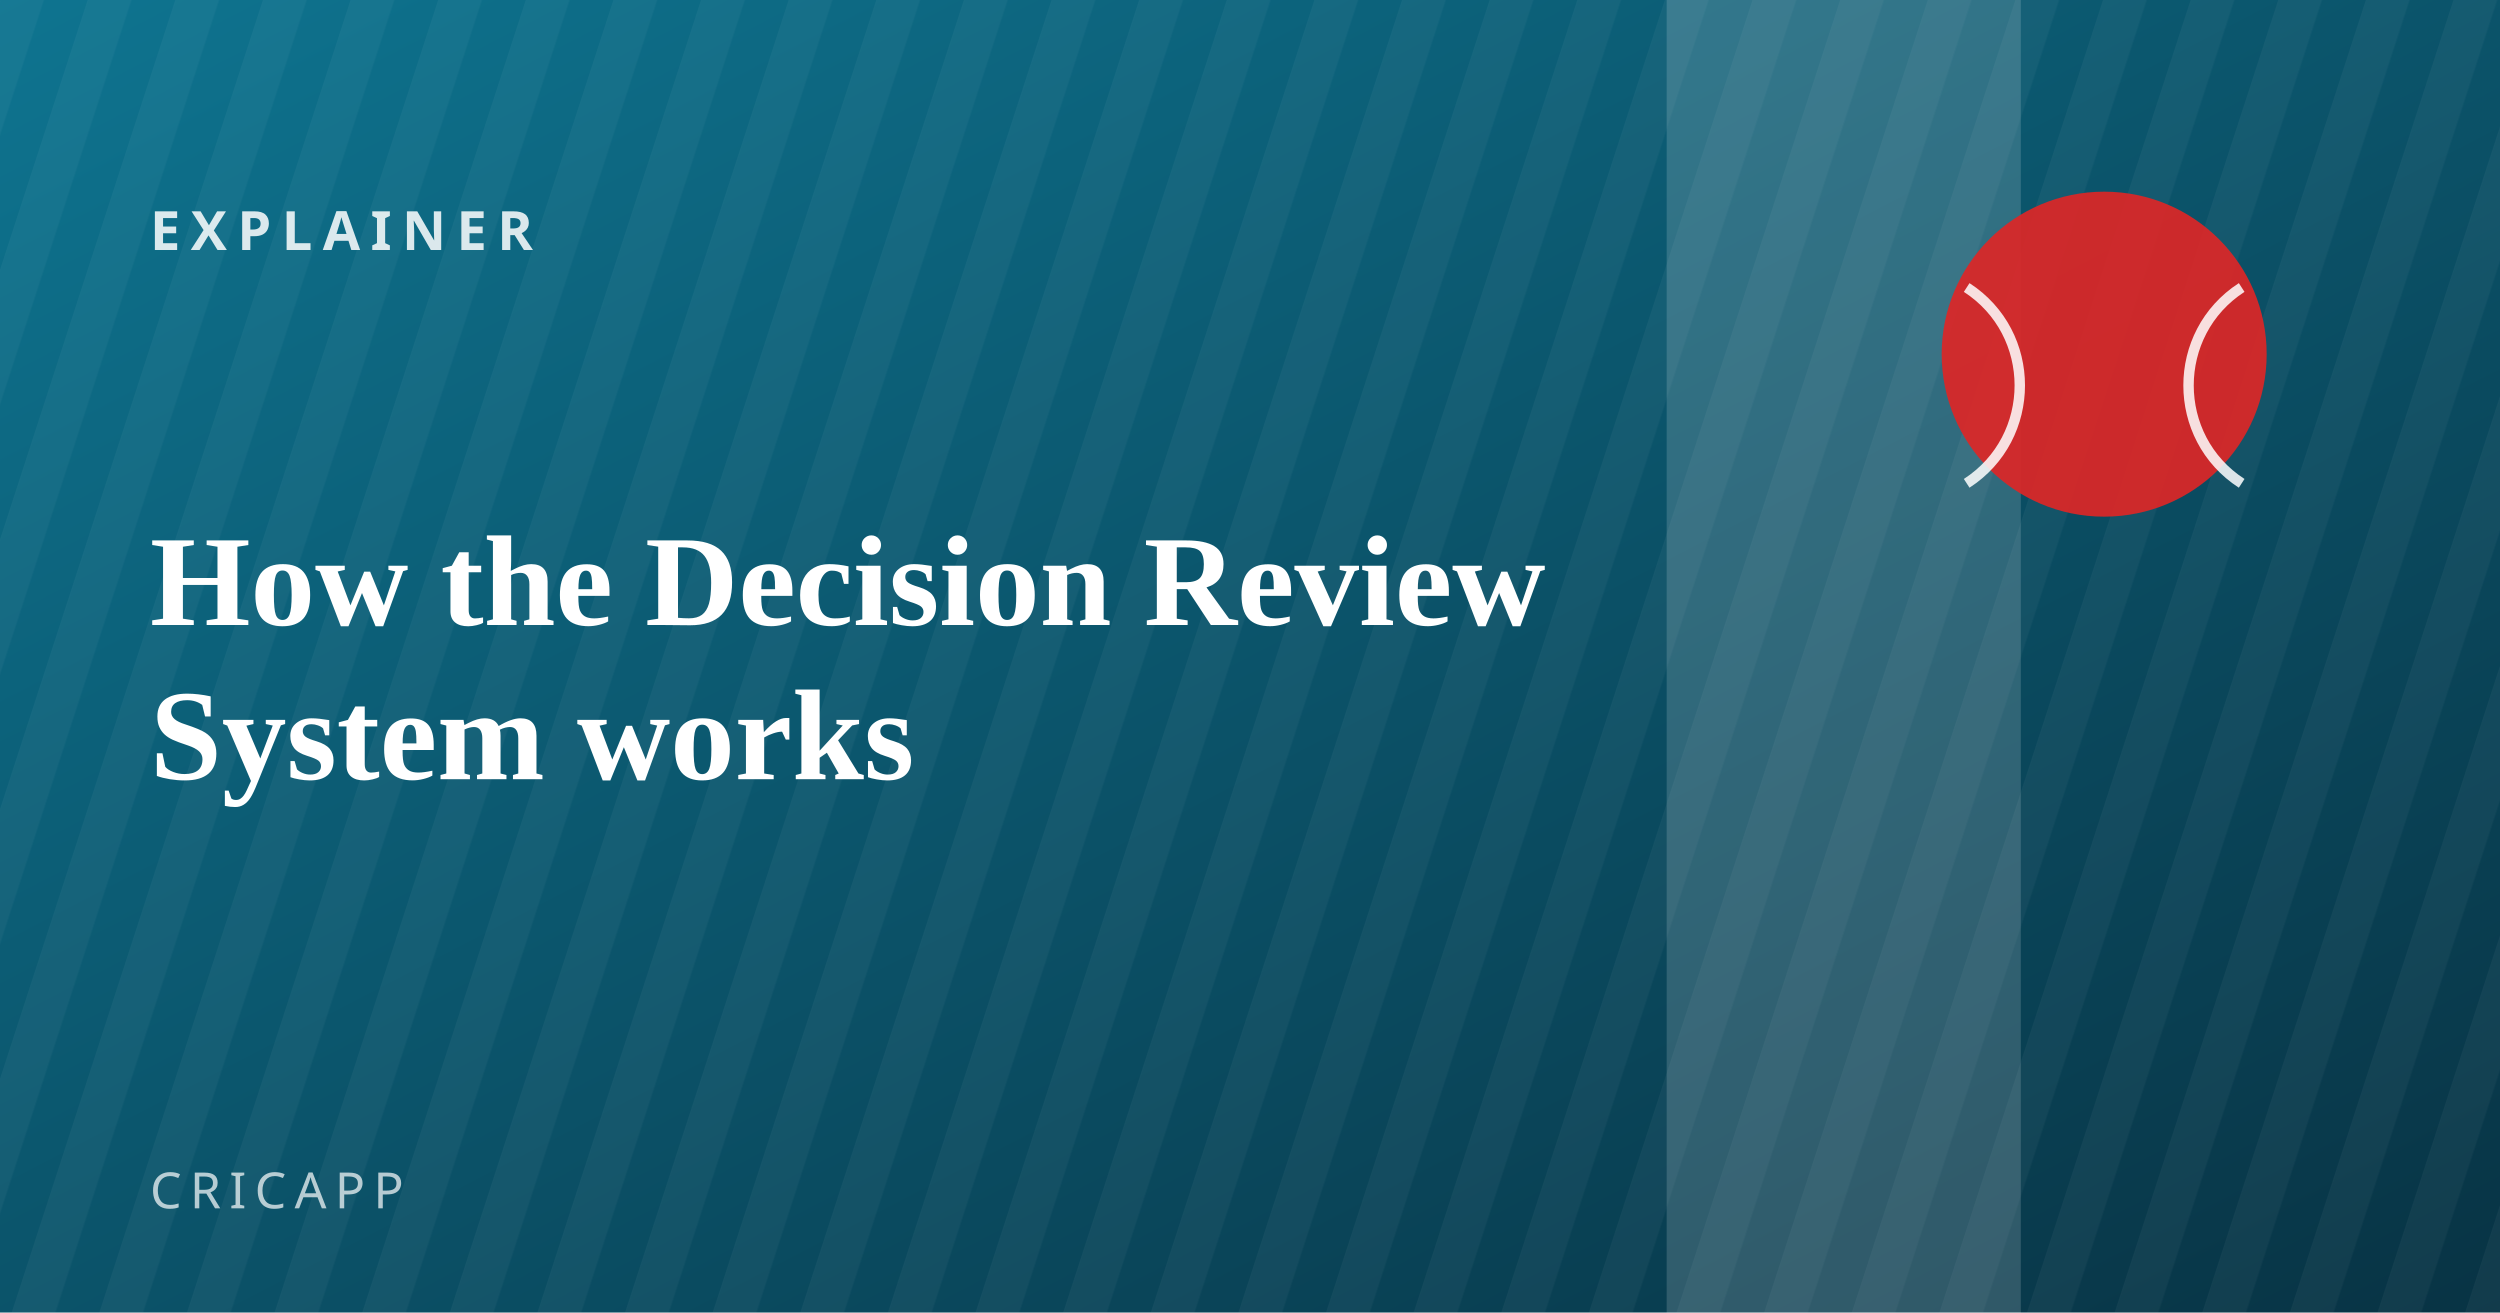
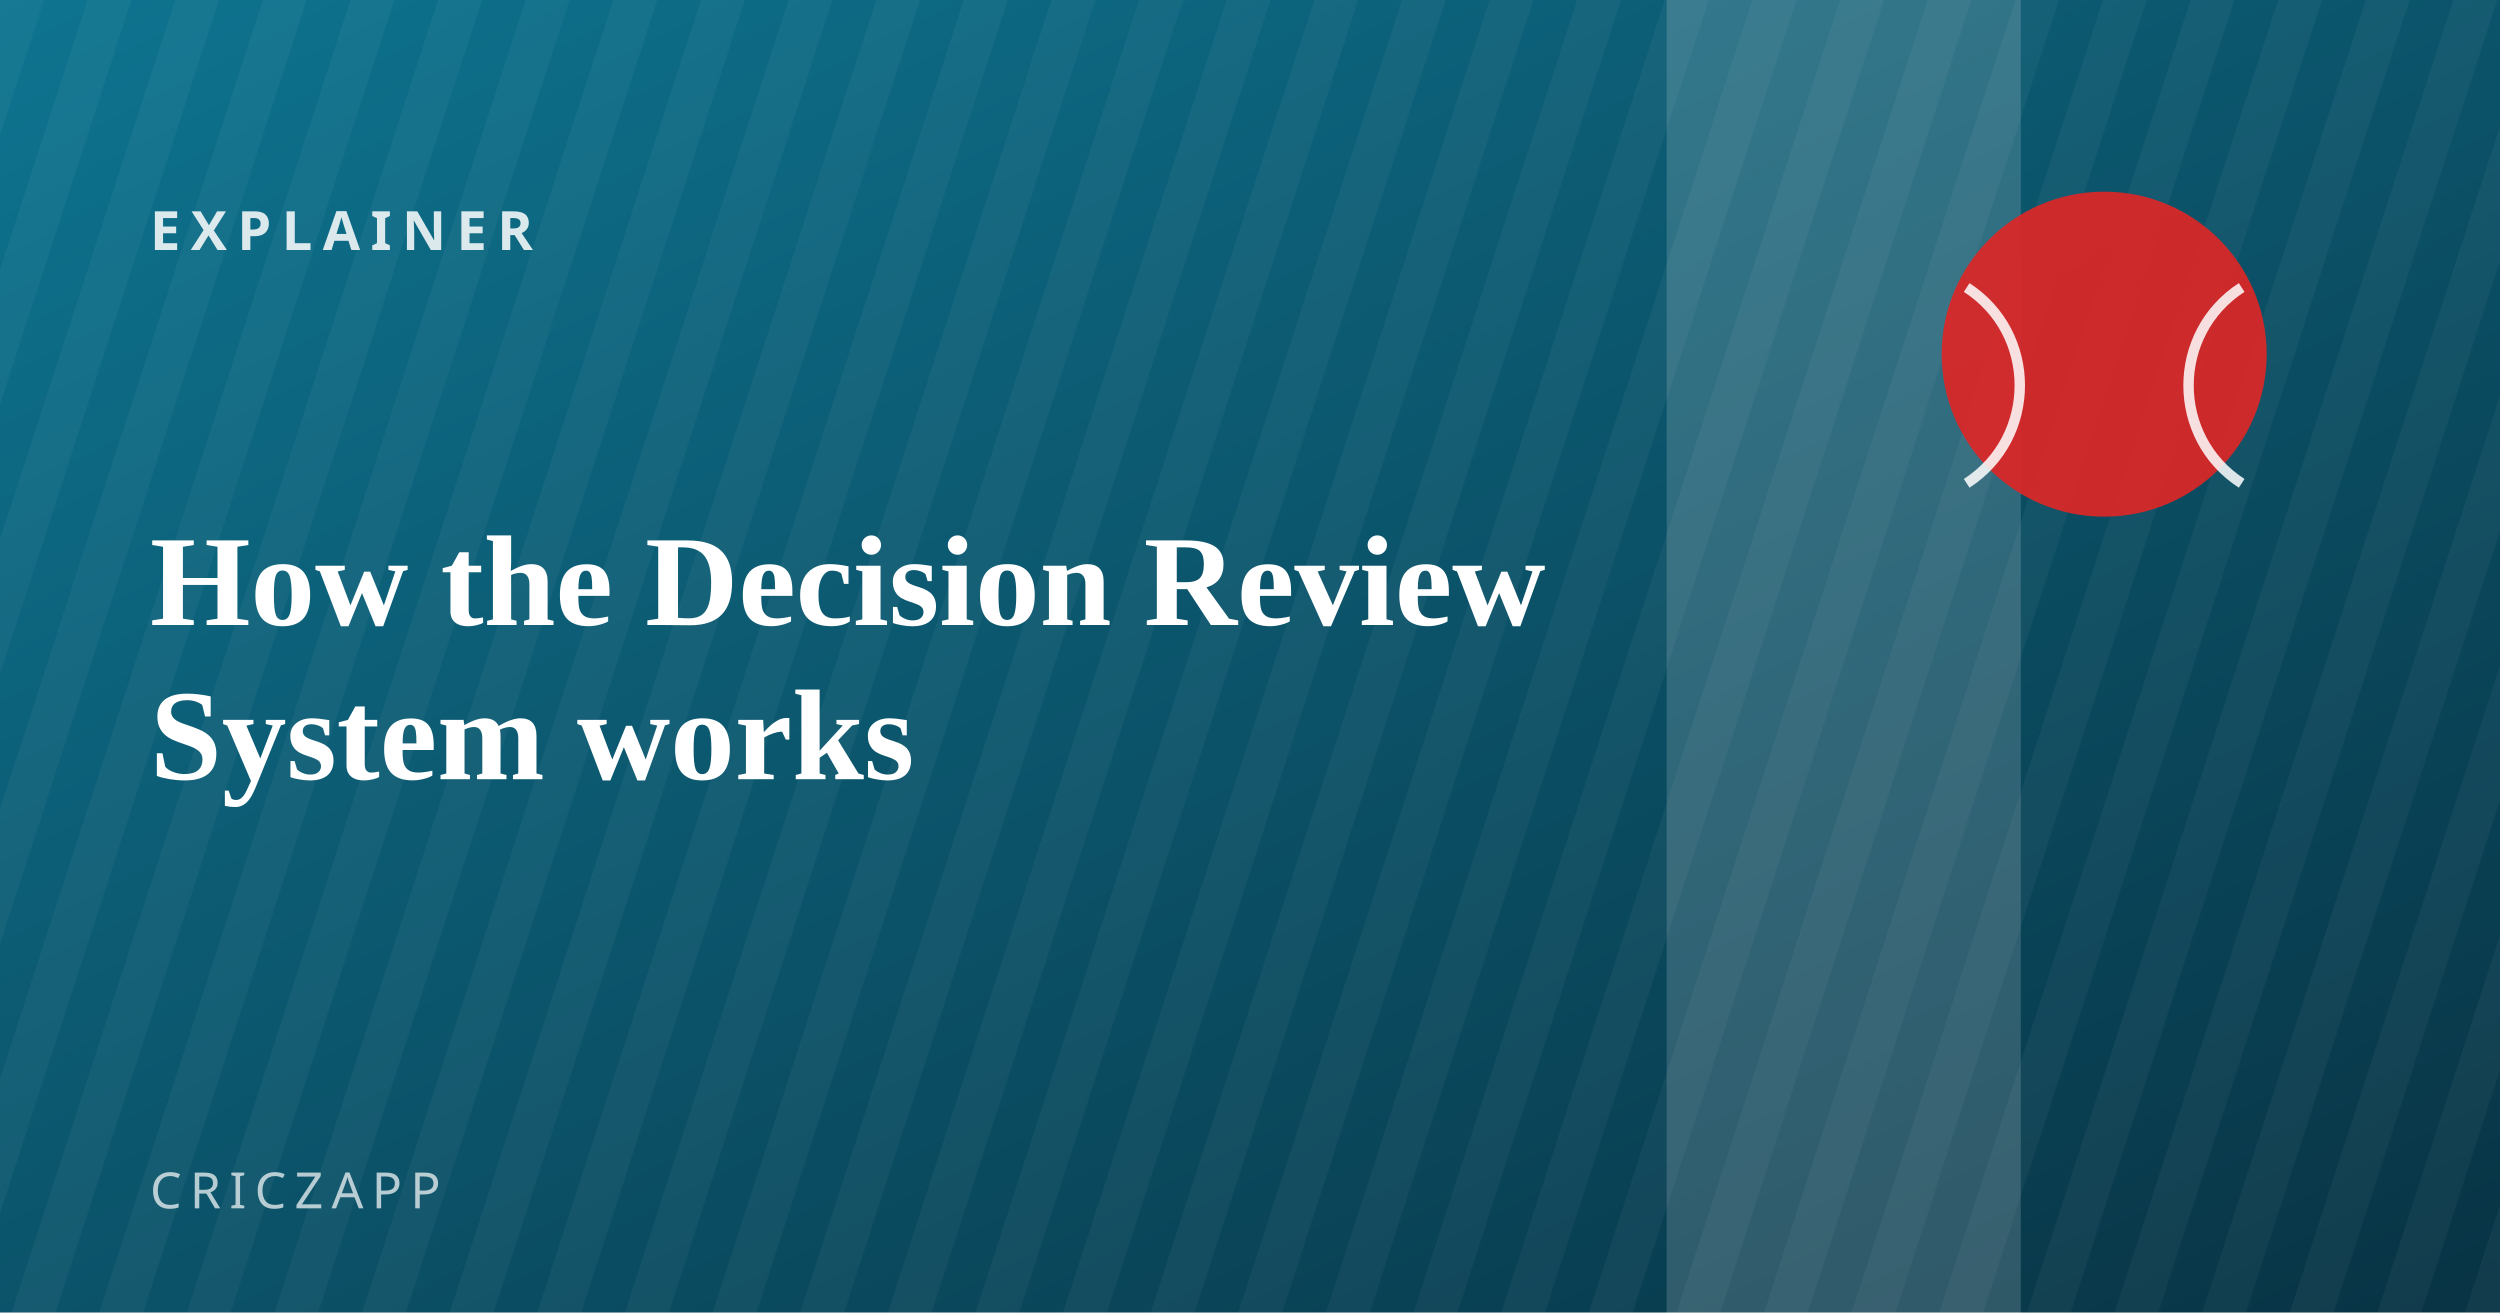
<svg xmlns="http://www.w3.org/2000/svg" viewBox="0 0 1200 630" role="img" aria-label="How the Decision Review System works">
  <defs>
    <linearGradient id="g" x1="0" y1="0" x2="1" y2="1">
      <stop offset="0" stop-color="#0e7490" />
      <stop offset="1" stop-color="#083344" />
    </linearGradient>
    <pattern id="s" width="40" height="40" patternUnits="userSpaceOnUse" patternTransform="rotate(18)">
      <rect width="20" height="40" fill="#ffffff" opacity="0.04" />
    </pattern>
  </defs>
  <rect width="1200" height="630" fill="url(#g)" />
  <rect width="1200" height="630" fill="url(#s)" />
  <g opacity="0.16">
    <rect x="800" y="-40" width="170" height="760" rx="14" fill="#fff" />
    <rect x="858" y="40" width="54" height="8" fill="#fff" />
    <rect x="858" y="560" width="54" height="8" fill="#fff" />
  </g>
  <circle cx="1010" cy="170" r="78" fill="#dc2626" opacity="0.92" />
  <path d="M944 138c34 22 34 72 0 94M1076 138c-34 22-34 72 0 94" stroke="#fff" stroke-width="5" fill="none" opacity="0.85" />
  <text x="72" y="120" font-family="system-ui, sans-serif" font-size="26" font-weight="700" letter-spacing="5" fill="#ffffff" opacity="0.85">EXPLAINER</text>
  <text x="72" y="300" font-family="Georgia, 'Times New Roman', serif" font-size="62" font-weight="700" fill="#ffffff">How the Decision Review</text>
  <text x="72" y="374" font-family="Georgia, 'Times New Roman', serif" font-size="62" font-weight="700" fill="#ffffff">System works</text>
-   <text x="72" y="580" font-family="system-ui, sans-serif" font-size="24" letter-spacing="4" fill="#ffffff" opacity="0.7">CRICAPP</text>
+   <text x="72" y="580" font-family="system-ui, sans-serif" font-size="24" letter-spacing="4" fill="#ffffff" opacity="0.7">CRICZAPP</text>
</svg>
